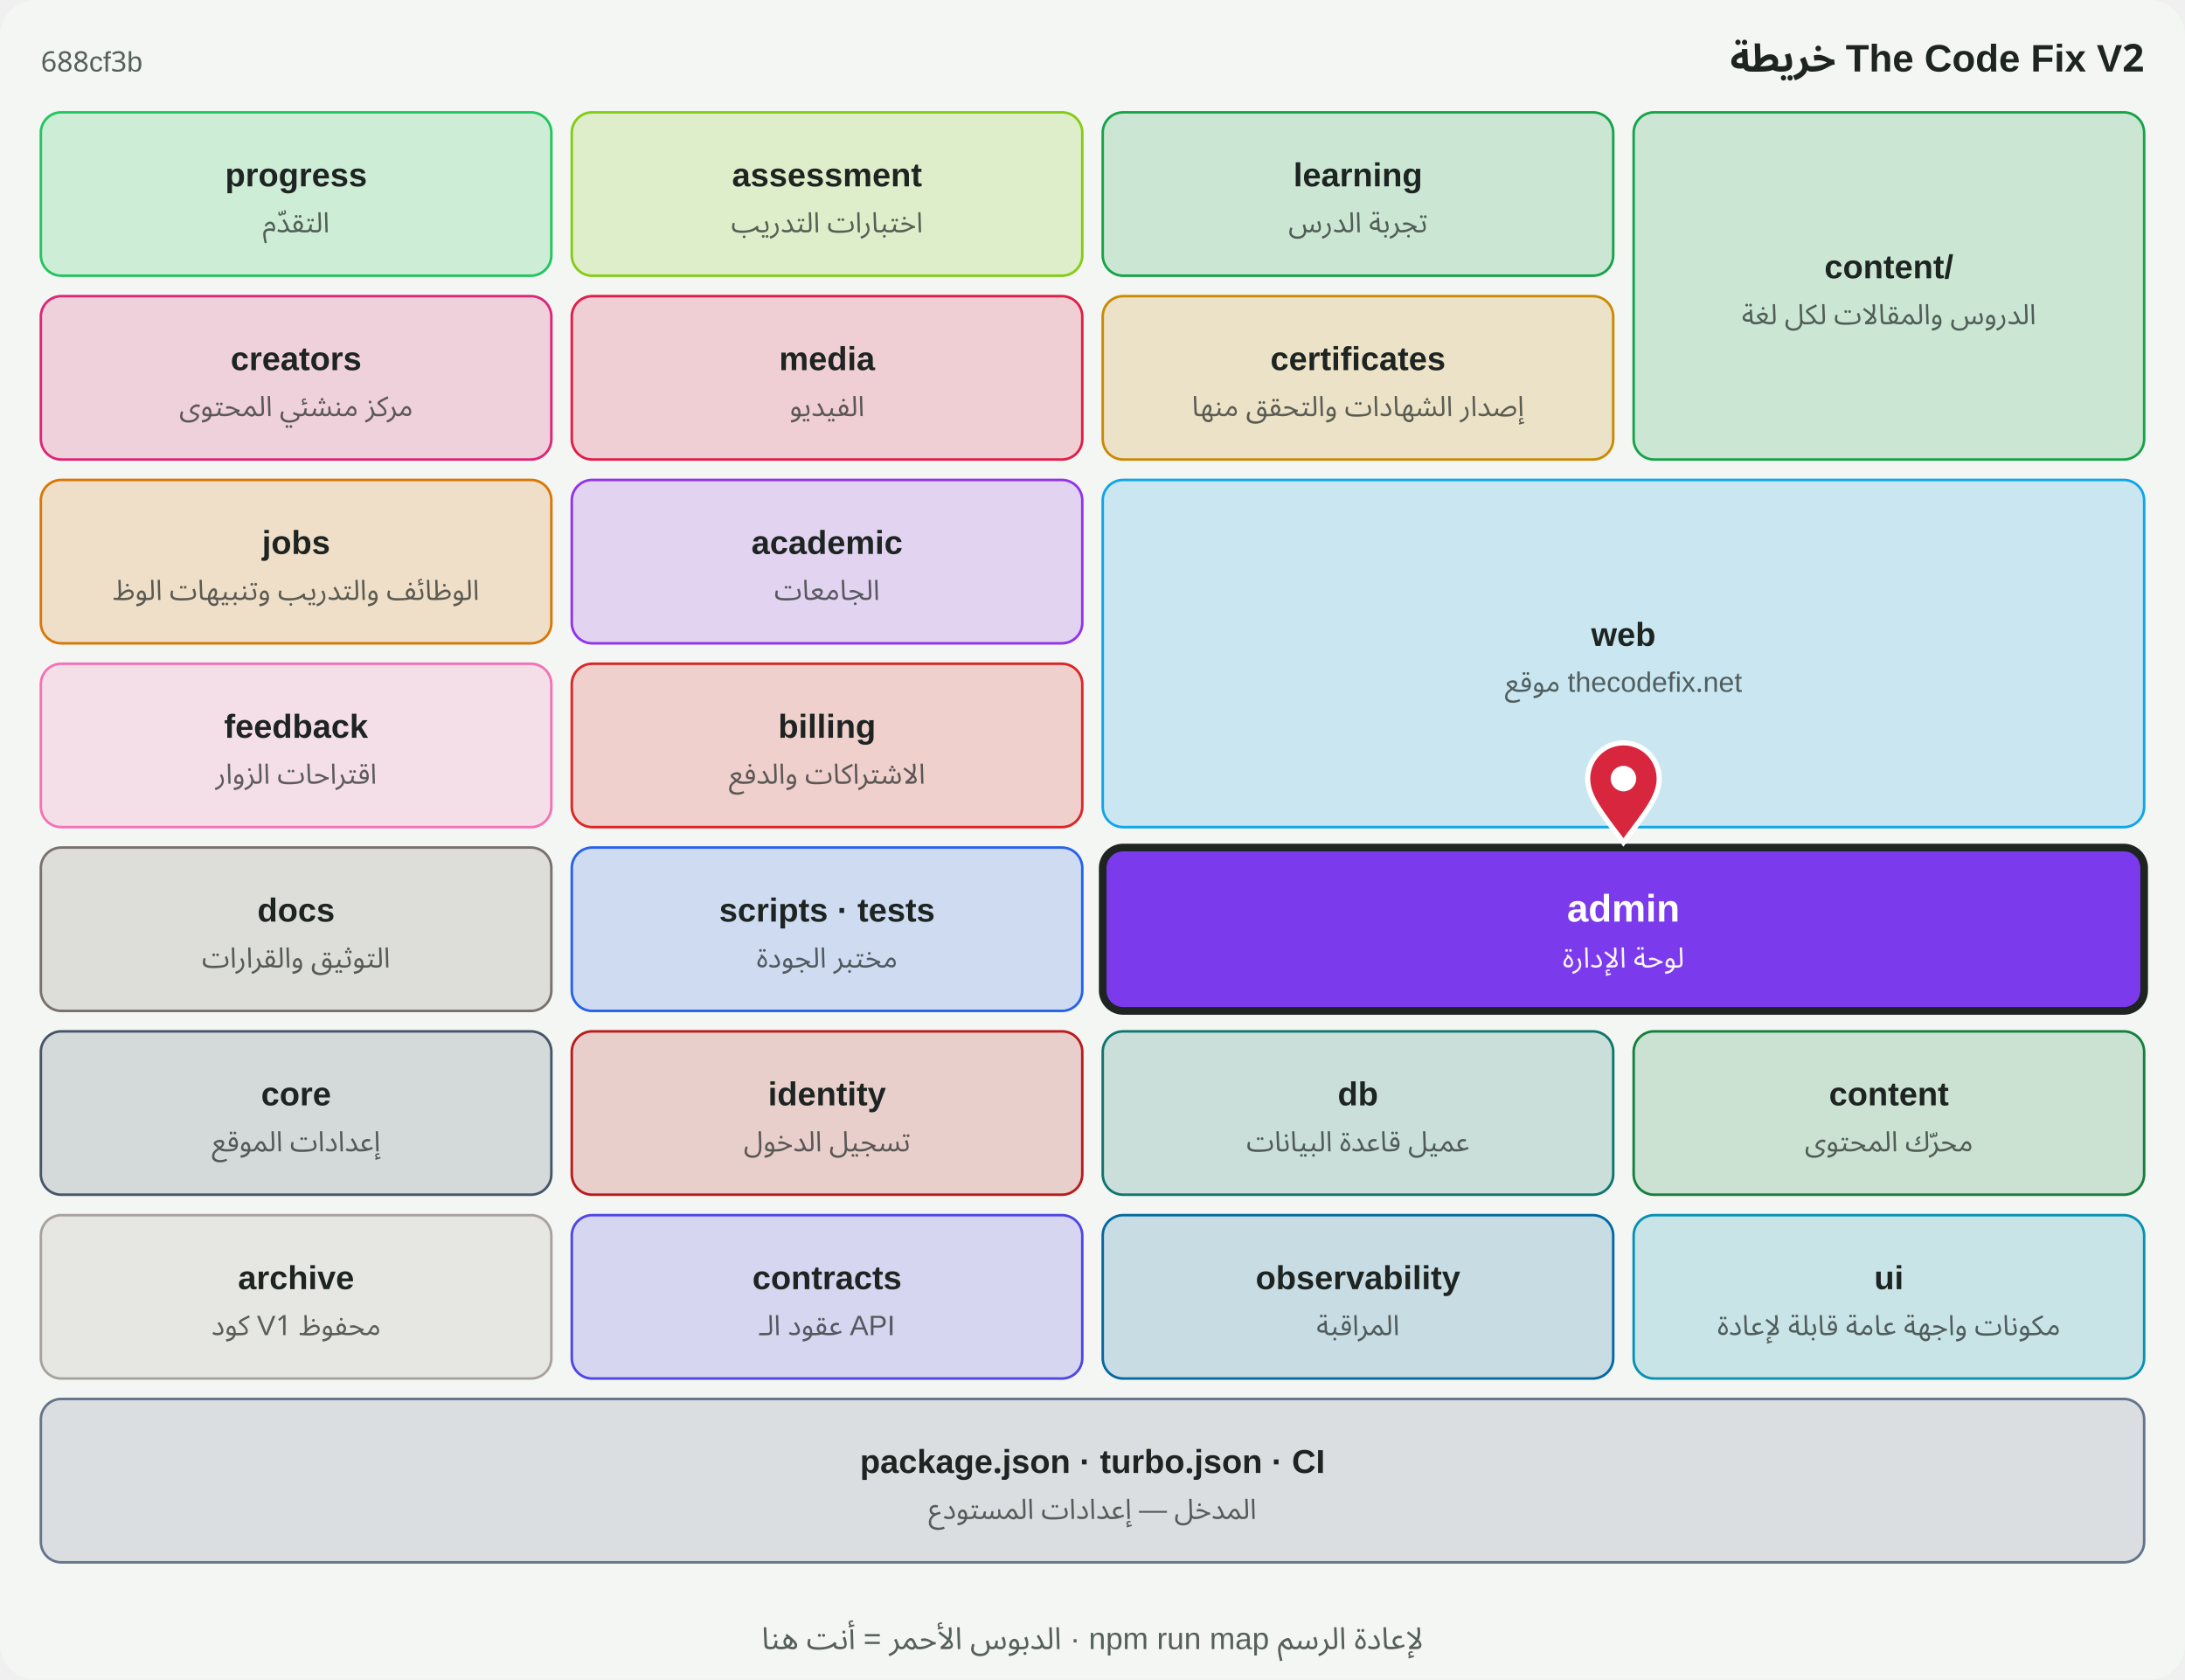
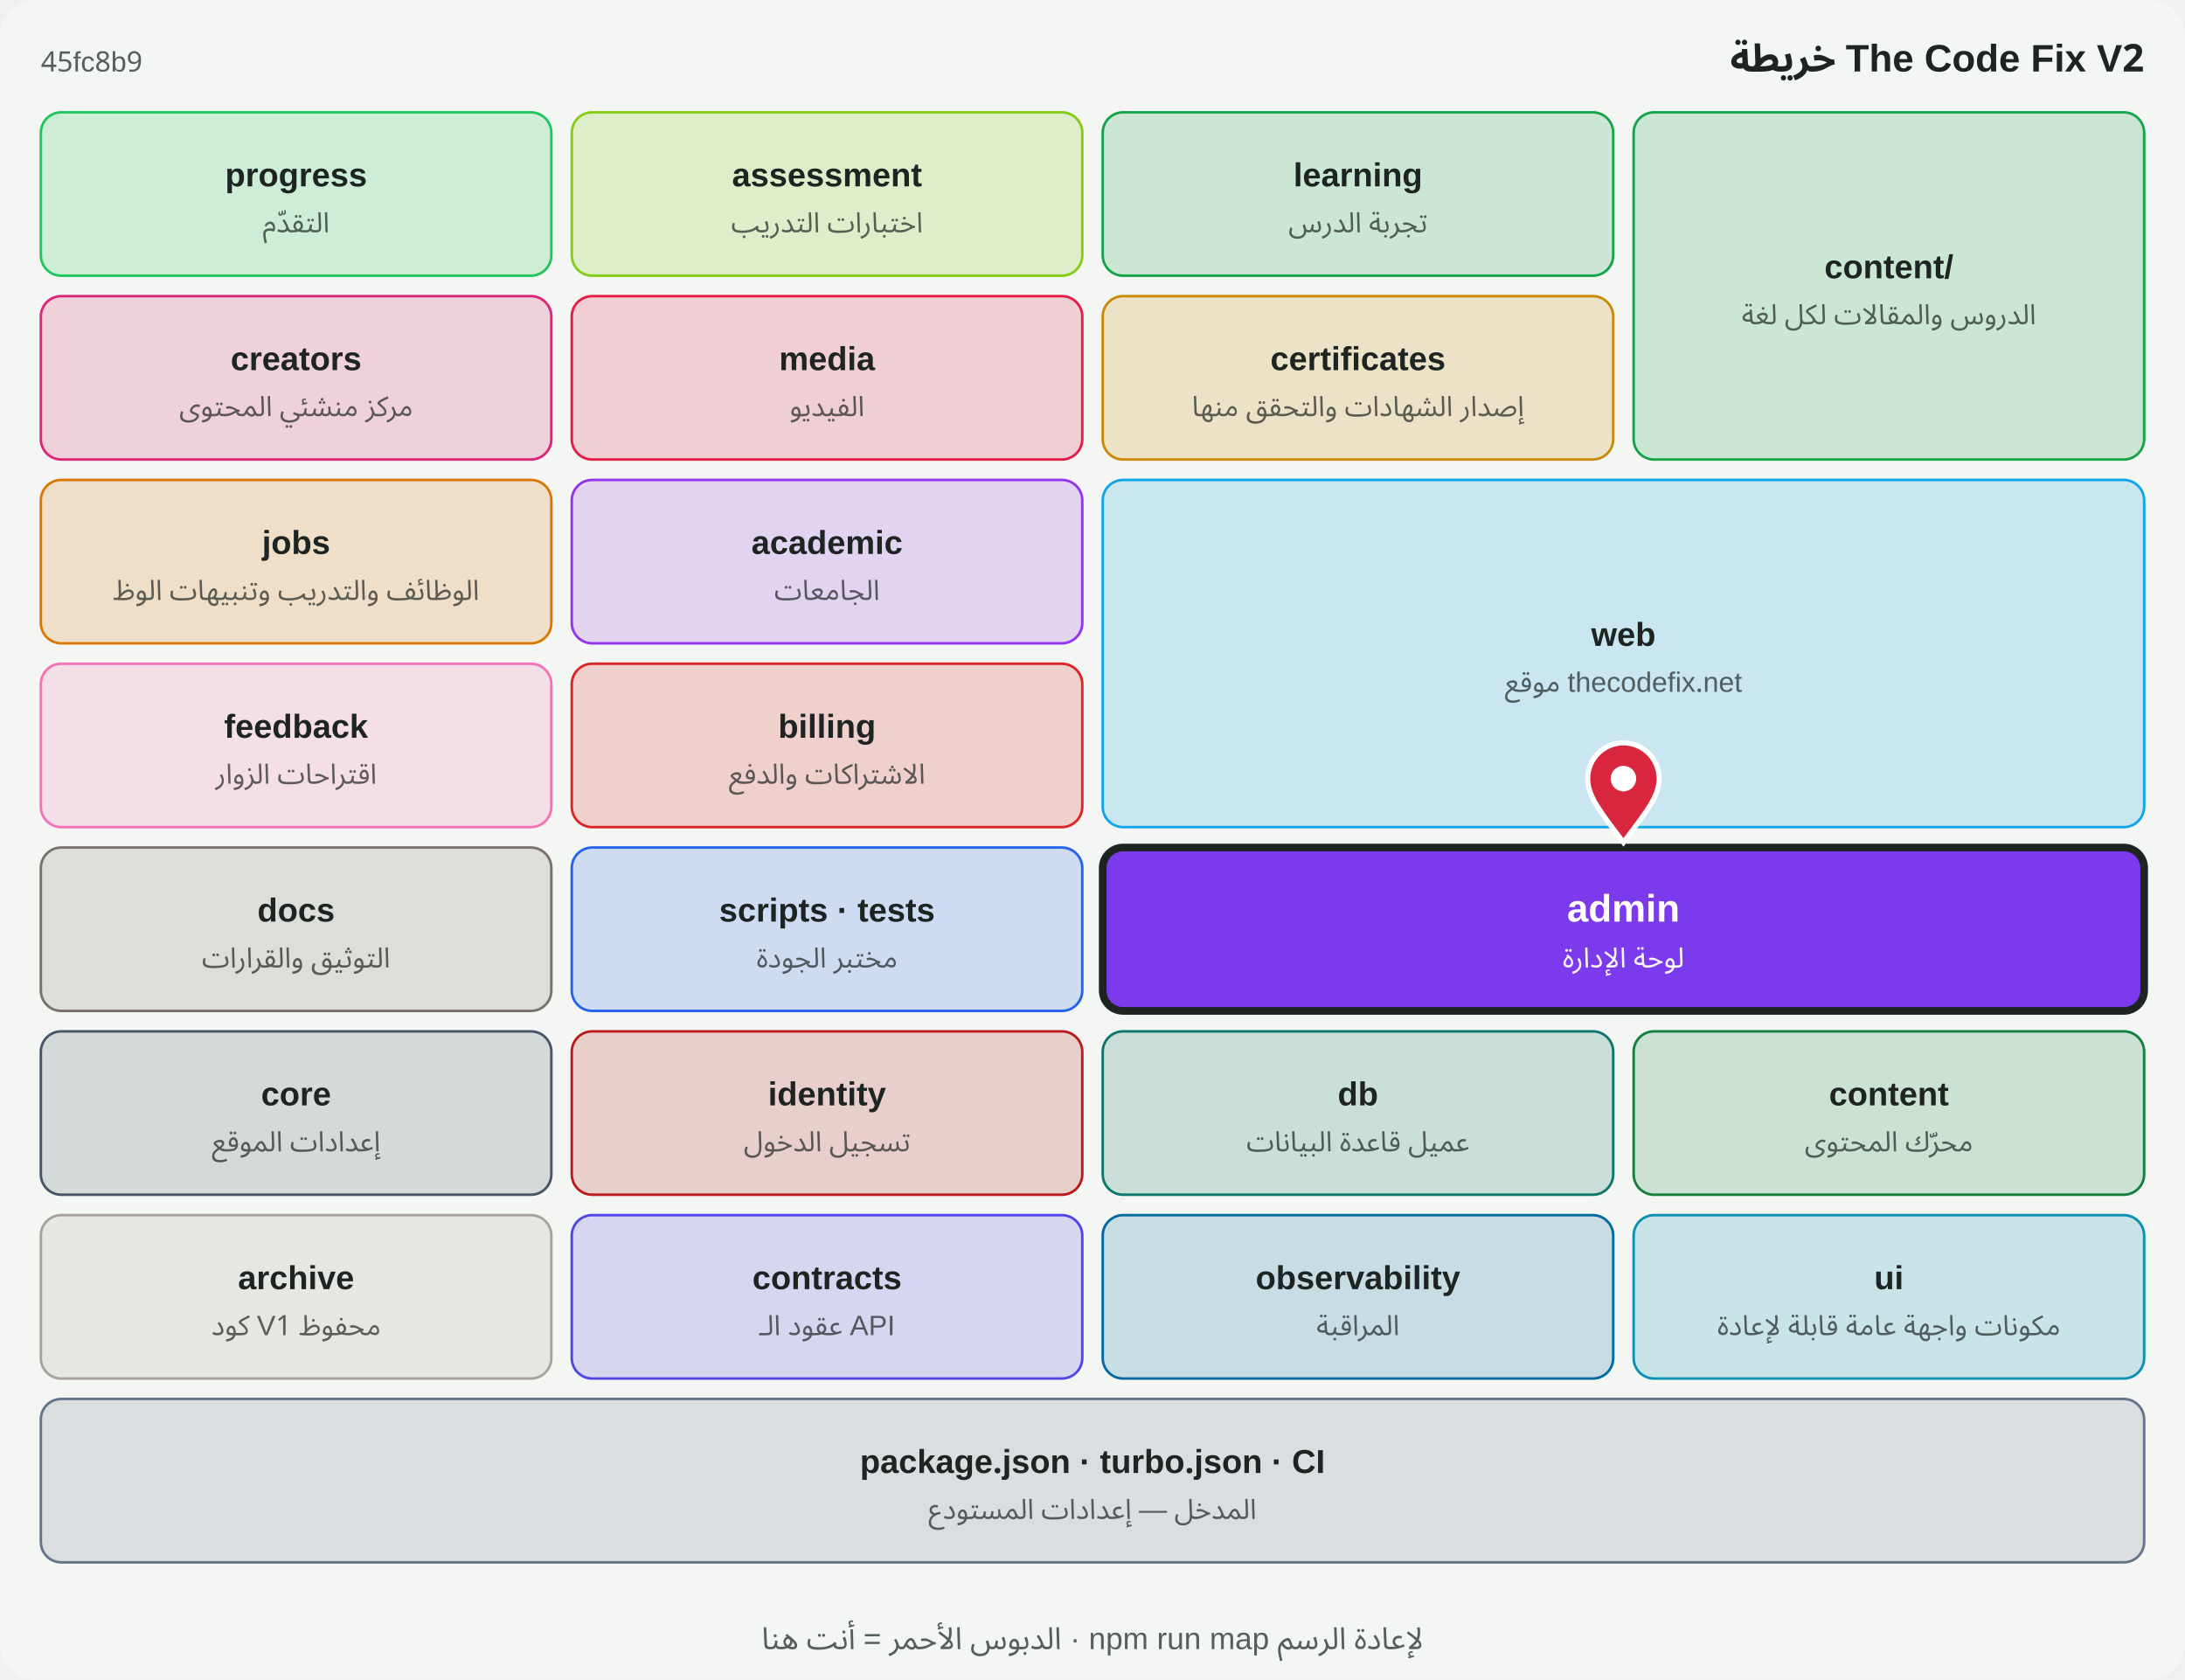
<svg xmlns="http://www.w3.org/2000/svg" viewBox="0 0 856 658" width="856" height="658" font-family="'Segoe UI', Tahoma, 'Noto Sans Arabic', Arial, sans-serif" role="img" aria-label="خريطة مشروع The Code Fix — لوحة الإدارة: العمليات (@tcf/admin)">
  <rect width="856" height="658" rx="14" fill="#f4f6f3" />
  <text x="840" y="28" text-anchor="end" font-size="15" font-weight="700" fill="#1d2421">خريطة The Code Fix V2</text>
-   <text x="16" y="28" font-size="11" fill="#56605b">688cf3b</text>
+   <text x="16" y="28" font-size="11" fill="#56605b">45fc8b9</text>
  <g>
    <rect x="640" y="44" width="200" height="136" rx="8" fill="#16a34a" fill-opacity="0.18" stroke="#16a34a" stroke-width="1" />
    <text x="740" y="109" text-anchor="middle" font-size="13" font-weight="600" fill="#1d2421">content/</text>
    <text x="740" y="127" text-anchor="middle" font-size="11" fill="#1d2421" fill-opacity="0.7">الدروس والمقالات لكل لغة</text>
  </g>
  <g>
    <rect x="432" y="44" width="200" height="64" rx="8" fill="#16a34a" fill-opacity="0.18" stroke="#16a34a" stroke-width="1" />
    <text x="532" y="73" text-anchor="middle" font-size="13" font-weight="600" fill="#1d2421">learning</text>
    <text x="532" y="91" text-anchor="middle" font-size="11" fill="#1d2421" fill-opacity="0.7">تجربة الدرس</text>
  </g>
  <g>
    <rect x="224" y="44" width="200" height="64" rx="8" fill="#84cc16" fill-opacity="0.18" stroke="#84cc16" stroke-width="1" />
    <text x="324" y="73" text-anchor="middle" font-size="13" font-weight="600" fill="#1d2421">assessment</text>
    <text x="324" y="91" text-anchor="middle" font-size="11" fill="#1d2421" fill-opacity="0.7">اختبارات التدريب</text>
  </g>
  <g>
    <rect x="16" y="44" width="200" height="64" rx="8" fill="#22c55e" fill-opacity="0.18" stroke="#22c55e" stroke-width="1" />
    <text x="116" y="73" text-anchor="middle" font-size="13" font-weight="600" fill="#1d2421">progress</text>
    <text x="116" y="91" text-anchor="middle" font-size="11" fill="#1d2421" fill-opacity="0.7">التقدّم</text>
  </g>
  <g>
    <rect x="432" y="116" width="200" height="64" rx="8" fill="#ca8a04" fill-opacity="0.18" stroke="#ca8a04" stroke-width="1" />
    <text x="532" y="145" text-anchor="middle" font-size="13" font-weight="600" fill="#1d2421">certificates</text>
    <text x="532" y="163" text-anchor="middle" font-size="11" fill="#1d2421" fill-opacity="0.7">إصدار الشهادات والتحقق منها</text>
  </g>
  <g>
    <rect x="224" y="116" width="200" height="64" rx="8" fill="#e11d48" fill-opacity="0.18" stroke="#e11d48" stroke-width="1" />
    <text x="324" y="145" text-anchor="middle" font-size="13" font-weight="600" fill="#1d2421">media</text>
    <text x="324" y="163" text-anchor="middle" font-size="11" fill="#1d2421" fill-opacity="0.7">الفيديو</text>
  </g>
  <g>
    <rect x="16" y="116" width="200" height="64" rx="8" fill="#db2777" fill-opacity="0.18" stroke="#db2777" stroke-width="1" />
    <text x="116" y="145" text-anchor="middle" font-size="13" font-weight="600" fill="#1d2421">creators</text>
    <text x="116" y="163" text-anchor="middle" font-size="11" fill="#1d2421" fill-opacity="0.7">مركز منشئي المحتوى</text>
  </g>
  <g>
    <rect x="432" y="188" width="408" height="136" rx="8" fill="#0ea5e9" fill-opacity="0.18" stroke="#0ea5e9" stroke-width="1" />
    <text x="636" y="253" text-anchor="middle" font-size="13" font-weight="600" fill="#1d2421">web</text>
    <text x="636" y="271" text-anchor="middle" font-size="11" fill="#1d2421" fill-opacity="0.7">موقع thecodefix.net</text>
  </g>
  <g>
    <rect x="224" y="188" width="200" height="64" rx="8" fill="#9333ea" fill-opacity="0.18" stroke="#9333ea" stroke-width="1" />
    <text x="324" y="217" text-anchor="middle" font-size="13" font-weight="600" fill="#1d2421">academic</text>
    <text x="324" y="235" text-anchor="middle" font-size="11" fill="#1d2421" fill-opacity="0.7">الجامعات</text>
  </g>
  <g>
    <rect x="16" y="188" width="200" height="64" rx="8" fill="#d97706" fill-opacity="0.18" stroke="#d97706" stroke-width="1" />
    <text x="116" y="217" text-anchor="middle" font-size="13" font-weight="600" fill="#1d2421">jobs</text>
    <text x="116" y="235" text-anchor="middle" font-size="11" fill="#1d2421" fill-opacity="0.7">الوظائف والتدريب وتنبيهات الوظ</text>
  </g>
  <g>
    <rect x="224" y="260" width="200" height="64" rx="8" fill="#dc2626" fill-opacity="0.18" stroke="#dc2626" stroke-width="1" />
    <text x="324" y="289" text-anchor="middle" font-size="13" font-weight="600" fill="#1d2421">billing</text>
    <text x="324" y="307" text-anchor="middle" font-size="11" fill="#1d2421" fill-opacity="0.7">الاشتراكات والدفع</text>
  </g>
  <g>
    <rect x="16" y="260" width="200" height="64" rx="8" fill="#f472b6" fill-opacity="0.18" stroke="#f472b6" stroke-width="1" />
    <text x="116" y="289" text-anchor="middle" font-size="13" font-weight="600" fill="#1d2421">feedback</text>
    <text x="116" y="307" text-anchor="middle" font-size="11" fill="#1d2421" fill-opacity="0.7">اقتراحات الزوار</text>
  </g>
  <g>
    <rect x="432" y="332" width="408" height="64" rx="8" fill="#7c3aed" fill-opacity="1" stroke="#1d2421" stroke-width="3" />
    <text x="636" y="361" text-anchor="middle" font-size="15" font-weight="700" fill="#ffffff">admin</text>
    <text x="636" y="379" text-anchor="middle" font-size="11" fill="#ffffff" fill-opacity="0.95">لوحة الإدارة</text>
  </g>
  <path d="M636 330 c-9 -12 -14 -18 -14 -25 a14 14 0 0 1 28 0 c0 7 -5 13 -14 25z" fill="#d7263d" stroke="#fff" stroke-width="2" />
  <circle cx="636" cy="305" r="5" fill="#fff" />
  <g>
    <rect x="224" y="332" width="200" height="64" rx="8" fill="#2563eb" fill-opacity="0.18" stroke="#2563eb" stroke-width="1" />
    <text x="324" y="361" text-anchor="middle" font-size="13" font-weight="600" fill="#1d2421">scripts · tests</text>
    <text x="324" y="379" text-anchor="middle" font-size="11" fill="#1d2421" fill-opacity="0.7">مختبر الجودة</text>
  </g>
  <g>
    <rect x="16" y="332" width="200" height="64" rx="8" fill="#78716c" fill-opacity="0.18" stroke="#78716c" stroke-width="1" />
    <text x="116" y="361" text-anchor="middle" font-size="13" font-weight="600" fill="#1d2421">docs</text>
    <text x="116" y="379" text-anchor="middle" font-size="11" fill="#1d2421" fill-opacity="0.7">التوثيق والقرارات</text>
  </g>
  <g>
    <rect x="640" y="404" width="200" height="64" rx="8" fill="#15803d" fill-opacity="0.18" stroke="#15803d" stroke-width="1" />
    <text x="740" y="433" text-anchor="middle" font-size="13" font-weight="600" fill="#1d2421">content</text>
    <text x="740" y="451" text-anchor="middle" font-size="11" fill="#1d2421" fill-opacity="0.7">محرّك المحتوى</text>
  </g>
  <g>
    <rect x="432" y="404" width="200" height="64" rx="8" fill="#0f766e" fill-opacity="0.18" stroke="#0f766e" stroke-width="1" />
    <text x="532" y="433" text-anchor="middle" font-size="13" font-weight="600" fill="#1d2421">db</text>
    <text x="532" y="451" text-anchor="middle" font-size="11" fill="#1d2421" fill-opacity="0.7">عميل قاعدة البيانات</text>
  </g>
  <g>
    <rect x="224" y="404" width="200" height="64" rx="8" fill="#b91c1c" fill-opacity="0.18" stroke="#b91c1c" stroke-width="1" />
    <text x="324" y="433" text-anchor="middle" font-size="13" font-weight="600" fill="#1d2421">identity</text>
    <text x="324" y="451" text-anchor="middle" font-size="11" fill="#1d2421" fill-opacity="0.7">تسجيل الدخول</text>
  </g>
  <g>
    <rect x="16" y="404" width="200" height="64" rx="8" fill="#475569" fill-opacity="0.18" stroke="#475569" stroke-width="1" />
    <text x="116" y="433" text-anchor="middle" font-size="13" font-weight="600" fill="#1d2421">core</text>
    <text x="116" y="451" text-anchor="middle" font-size="11" fill="#1d2421" fill-opacity="0.7">إعدادات الموقع</text>
  </g>
  <g>
    <rect x="640" y="476" width="200" height="64" rx="8" fill="#0891b2" fill-opacity="0.18" stroke="#0891b2" stroke-width="1" />
    <text x="740" y="505" text-anchor="middle" font-size="13" font-weight="600" fill="#1d2421">ui</text>
    <text x="740" y="523" text-anchor="middle" font-size="11" fill="#1d2421" fill-opacity="0.7">مكونات واجهة عامة قابلة لإعادة</text>
  </g>
  <g>
    <rect x="432" y="476" width="200" height="64" rx="8" fill="#0369a1" fill-opacity="0.18" stroke="#0369a1" stroke-width="1" />
    <text x="532" y="505" text-anchor="middle" font-size="13" font-weight="600" fill="#1d2421">observability</text>
    <text x="532" y="523" text-anchor="middle" font-size="11" fill="#1d2421" fill-opacity="0.7">المراقبة</text>
  </g>
  <g>
    <rect x="224" y="476" width="200" height="64" rx="8" fill="#4f46e5" fill-opacity="0.18" stroke="#4f46e5" stroke-width="1" />
    <text x="324" y="505" text-anchor="middle" font-size="13" font-weight="600" fill="#1d2421">contracts</text>
    <text x="324" y="523" text-anchor="middle" font-size="11" fill="#1d2421" fill-opacity="0.7">عقود الـ API</text>
  </g>
  <g>
    <rect x="16" y="476" width="200" height="64" rx="8" fill="#a8a29e" fill-opacity="0.18" stroke="#a8a29e" stroke-width="1" />
    <text x="116" y="505" text-anchor="middle" font-size="13" font-weight="600" fill="#1d2421">archive</text>
    <text x="116" y="523" text-anchor="middle" font-size="11" fill="#1d2421" fill-opacity="0.7">كود V1 محفوظ</text>
  </g>
  <g>
    <rect x="16" y="548" width="824" height="64" rx="8" fill="#64748b" fill-opacity="0.18" stroke="#64748b" stroke-width="1" />
    <text x="428" y="577" text-anchor="middle" font-size="13" font-weight="600" fill="#1d2421">package.json · turbo.json · CI</text>
    <text x="428" y="595" text-anchor="middle" font-size="11" fill="#1d2421" fill-opacity="0.7">المدخل — إعدادات المستودع</text>
  </g>
  <text x="428" y="646" text-anchor="middle" font-size="12" fill="#56605b">الدبوس الأحمر = أنت هنا · npm run map لإعادة الرسم</text>
</svg>
